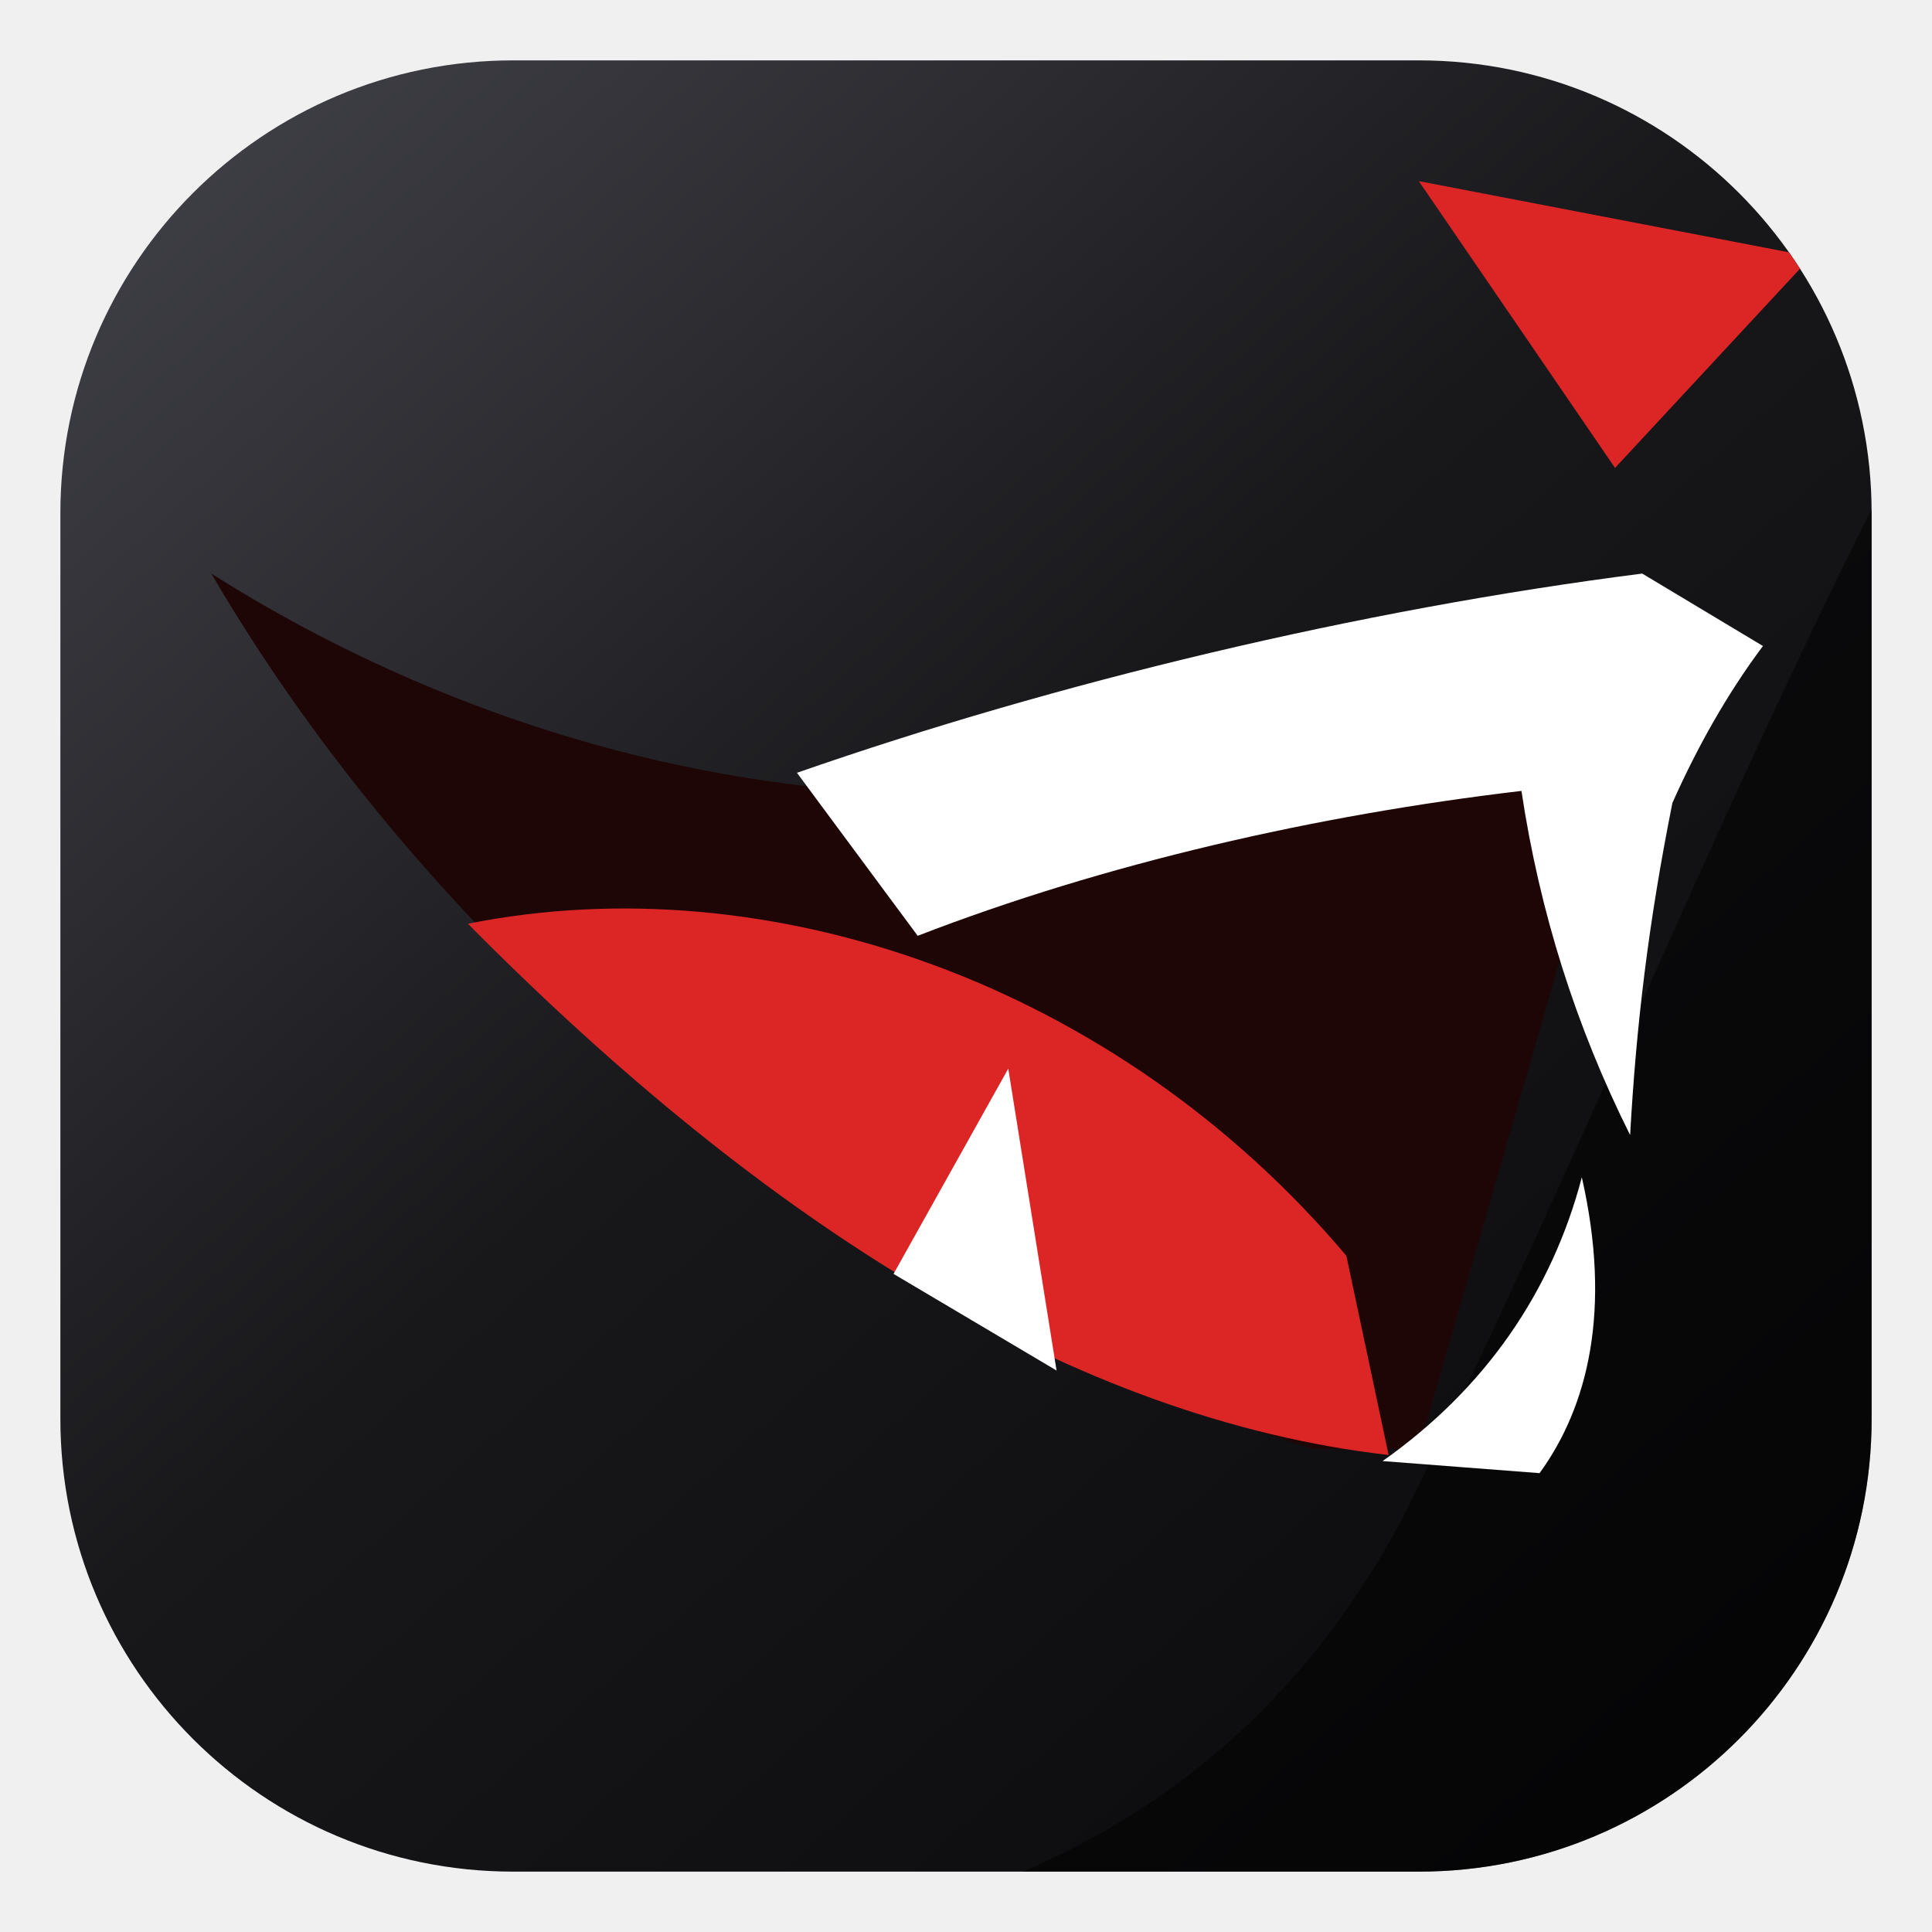
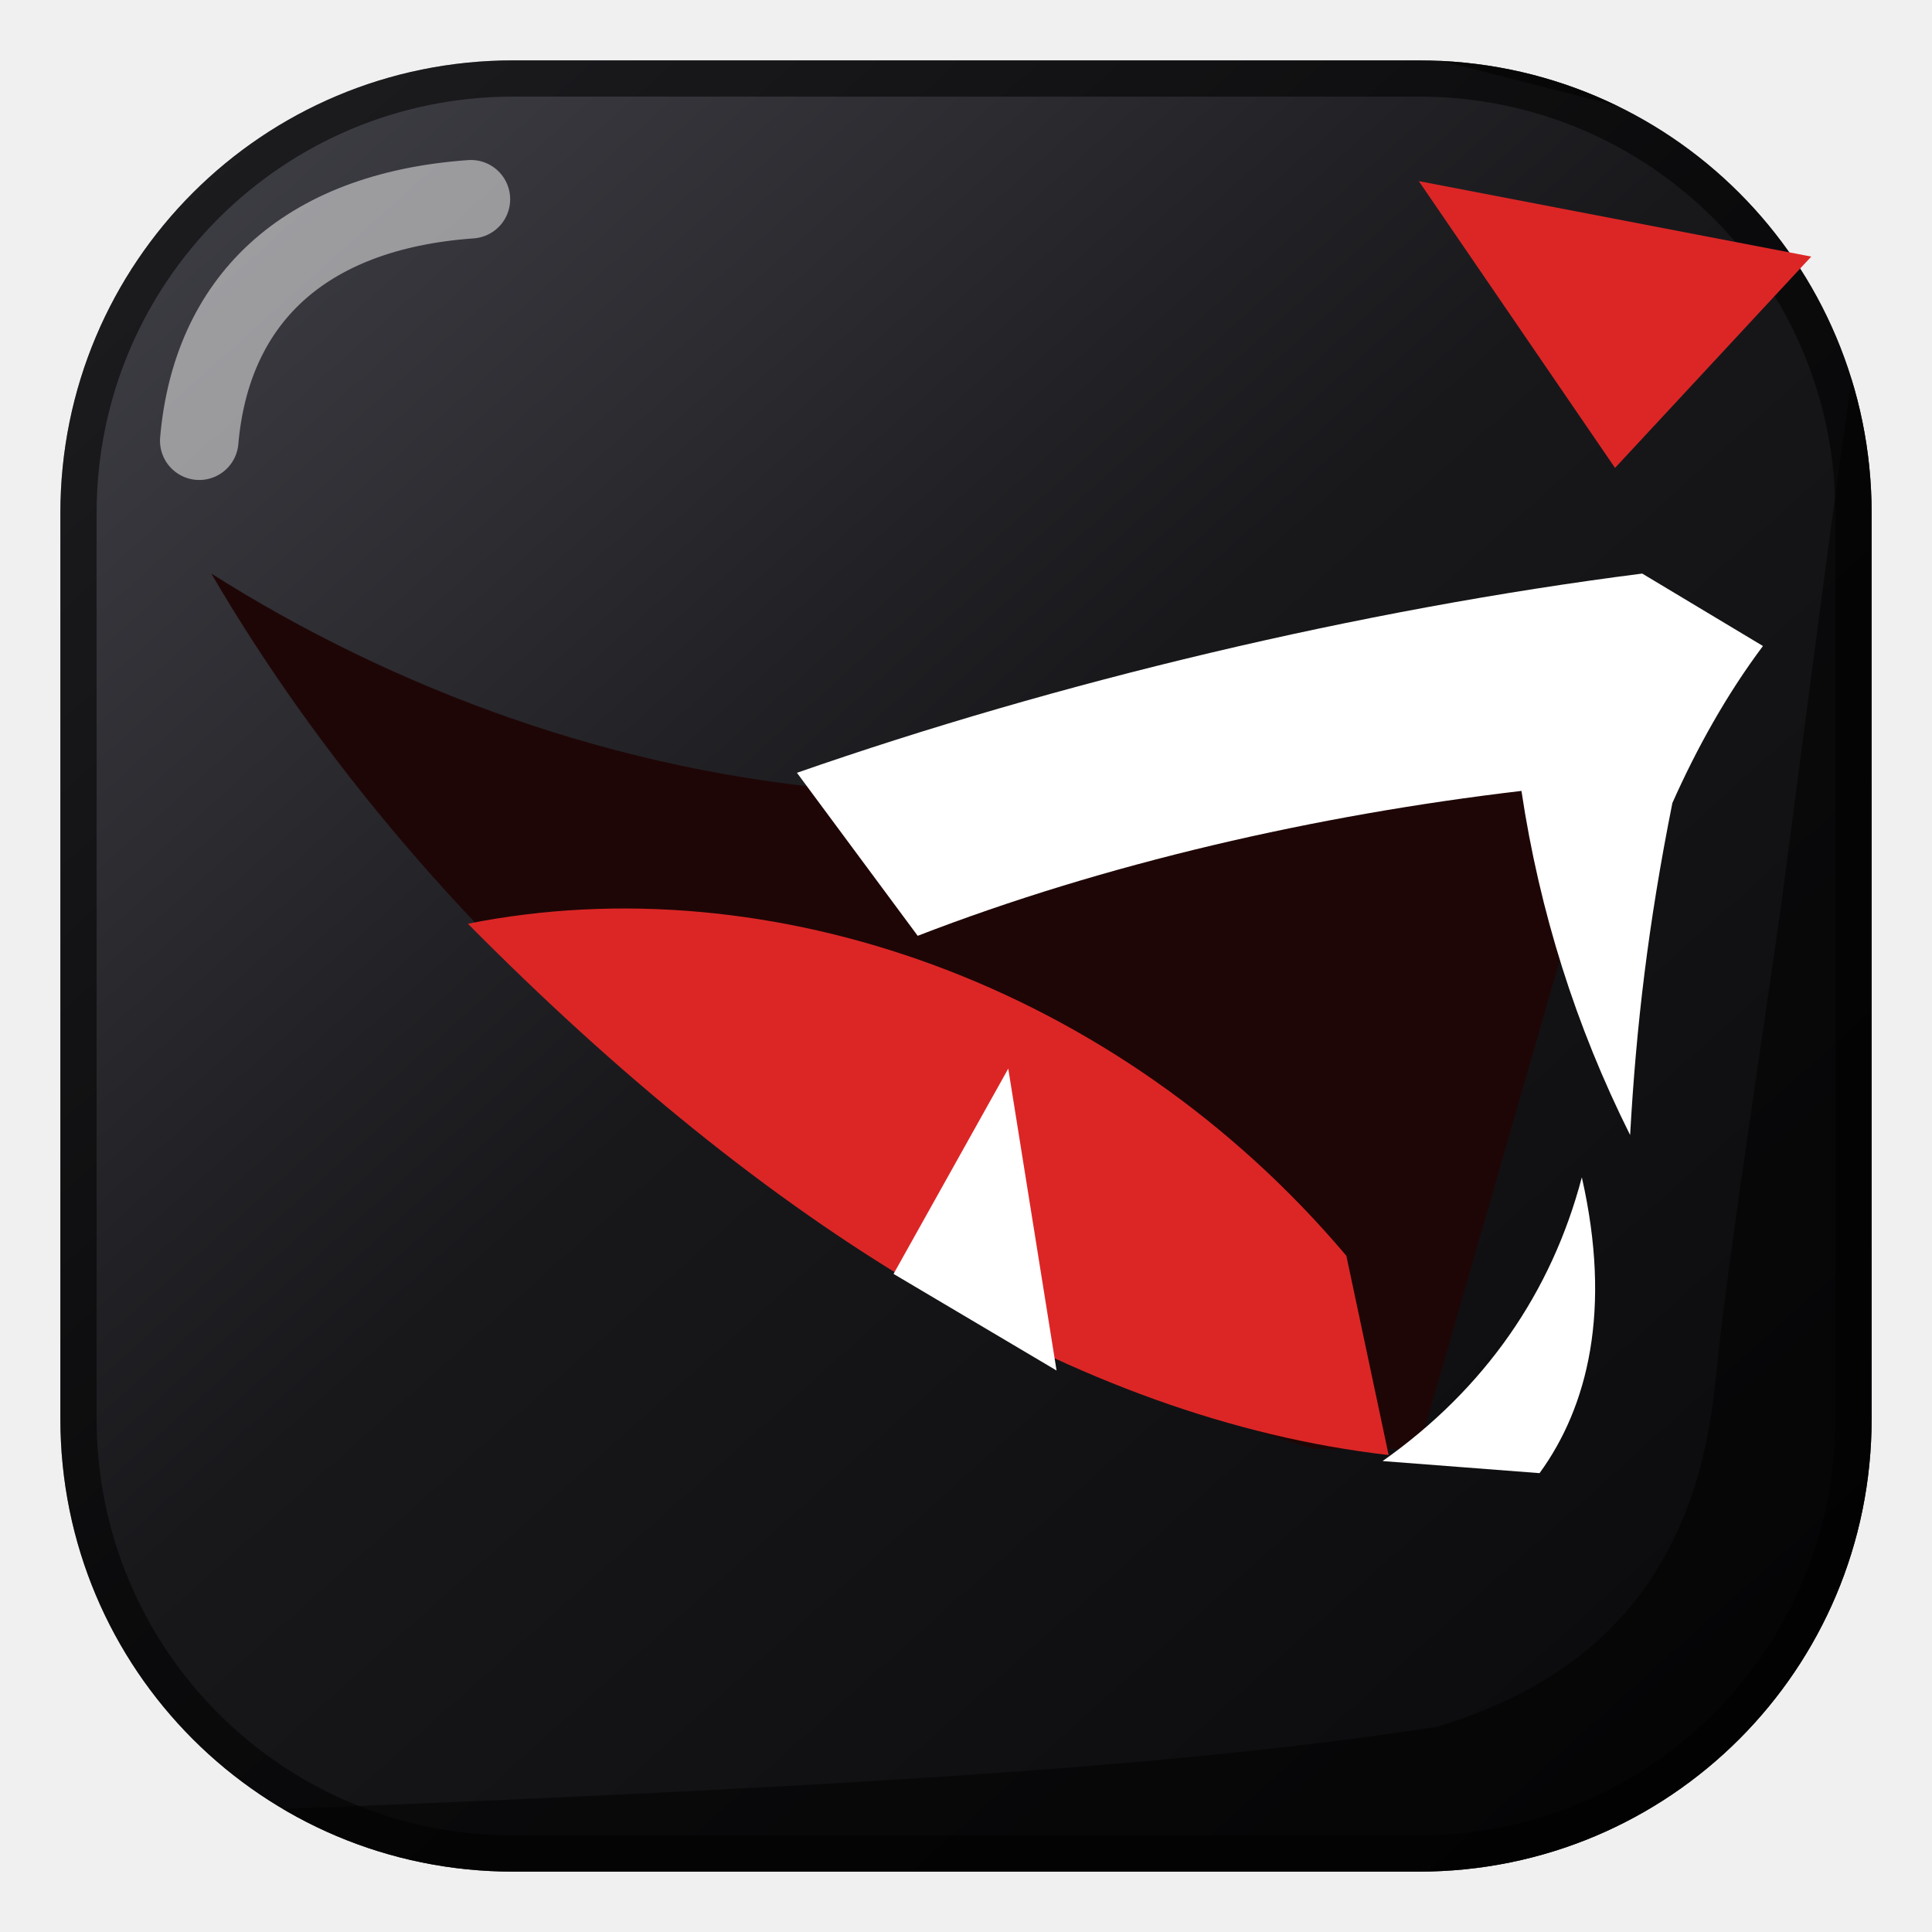
<svg xmlns="http://www.w3.org/2000/svg" viewBox="0 0 64 64">
  <defs>
    <linearGradient id="t" x1="6" y1="4" x2="58" y2="62" gradientUnits="userSpaceOnUse">
      <stop offset="0" stop-color="#3f3f46" />
      <stop offset=".45" stop-color="#18181b" />
      <stop offset="1" stop-color="#09090b" />
    </linearGradient>
    <clipPath id="c">
-       <rect x="2" y="2" width="60" height="60" rx="15" />
+       <path d="M17 2 H47 C55.3 2 62 8.7 62 17 V47 C62 55.3 55.3 62 47 62 H17 C8.7 62 2 55.3 2 47 V17 C2 8.7 8.7 2 17 2Z" />
    </clipPath>
  </defs>
-   <rect x="2" y="2" width="60" height="60" rx="15" fill="url(#t)" />
+   <path d="M17 2 H47 C55.3 2 62 8.7 62 17 V47 C62 55.3 55.3 62 47 62 H17 C8.7 62 2 55.3 2 47 V17 C2 8.7 8.7 2 17 2Z" fill="url(#t)" />
  <g clip-path="url(#c)">
-     <path d="M47 6 L60 8.5 L53.5 15.5 Z" fill="#dc2626" />
-     <path d="M7 19 C14 31 27 43 43.5 48 L47 48 L54.5 22 C45 21.6 36.5 23.5 28.4 26.2 C20.4 25.6 13 22.8 7 19Z" fill="#1f0606" />
-     <path d="M15.5 30.6 C25.5 28.6 37 32.6 44.6 41.6 L46 48.2 C35.6 47 25.4 40.6 15.5 30.6Z" fill="#dc2626" />
-     <path d="M29.6 42.2 L33.4 35.4 L35 45.4 Z" fill="#fff" />
-     <path d="M64 13 C57.6 25 52.6 38 46.4 50.4 C42 58.6 35 62.6 27 64 H64Z" fill="#000" opacity=".5" />
-     <path d="M26.4 25.6 C35 22.6 45 20.2 54.4 19 L58.4 21.4 C57.2 23 56.2 24.8 55.4 26.6 C54.6 30.6 54.2 34 54 37.6 C52.2 34 51 30.2 50.4 26.2 C43.6 27 36.6 28.6 30.4 31 Z" fill="#fff" />
-     <path d="M45.8 48.4 C49.2 46 51.4 42.8 52.4 39 C53.4 43.4 52.6 46.6 51 48.8 Z" fill="#fff" />
+     <path d="M-30 -30 H90 V90 H-30 Z M-20 -10.5 L1 -7.4 C26 -3.6 44 1 57 4.4 C59.6 5.2 61 6.6 61.8 9.4 C60.8 16 59.8 24 59 30 C58 37 57.2 42 56.8 46 C56.2 51.4 53.6 55.4 47.6 57.2 C36 59 20 59.6 -20 61 Z" fill-rule="evenodd" fill="#000" opacity="0.50" />
+     <path d="M6.6 14.6 C7 10 10 7 15.6 6.6" fill="none" stroke="#fff" stroke-width="2.6" stroke-linecap="round" opacity=".5" />
+     <path d="M17 2 H47 C55.3 2 62 8.7 62 17 V47 C62 55.3 55.3 62 47 62 H17 C8.7 62 2 55.3 2 47 V17 C2 8.7 8.7 2 17 2Z" fill="none" stroke="#000" stroke-width="2.4" opacity=".55" />
  </g>
+   <path d="M47 6 L60 8.5 L53.5 15.5 Z" fill="#dc2626" />
+   <path d="M7 19 C14 31 27 43 43.5 48 L47 48 L54.5 22 C45 21.6 36.5 23.5 28.4 26.2 C20.4 25.6 13 22.8 7 19Z" fill="#1f0606" />
+   <path d="M15.5 30.6 C25.5 28.6 37 32.6 44.6 41.6 L46 48.2 C35.6 47 25.4 40.6 15.5 30.6Z" fill="#dc2626" />
+   <path d="M29.6 42.2 L33.4 35.4 L35 45.4 Z" fill="#fff" />
+   <path d="M26.4 25.6 C35 22.6 45 20.2 54.4 19 L58.4 21.4 C57.2 23 56.2 24.8 55.4 26.6 C54.6 30.6 54.2 34 54 37.6 C52.2 34 51 30.2 50.4 26.2 C43.6 27 36.6 28.6 30.4 31 Z" fill="#fff" />
+   <path d="M45.8 48.4 C49.2 46 51.4 42.8 52.4 39 C53.4 43.4 52.6 46.6 51 48.8 Z" fill="#fff" />
</svg>
